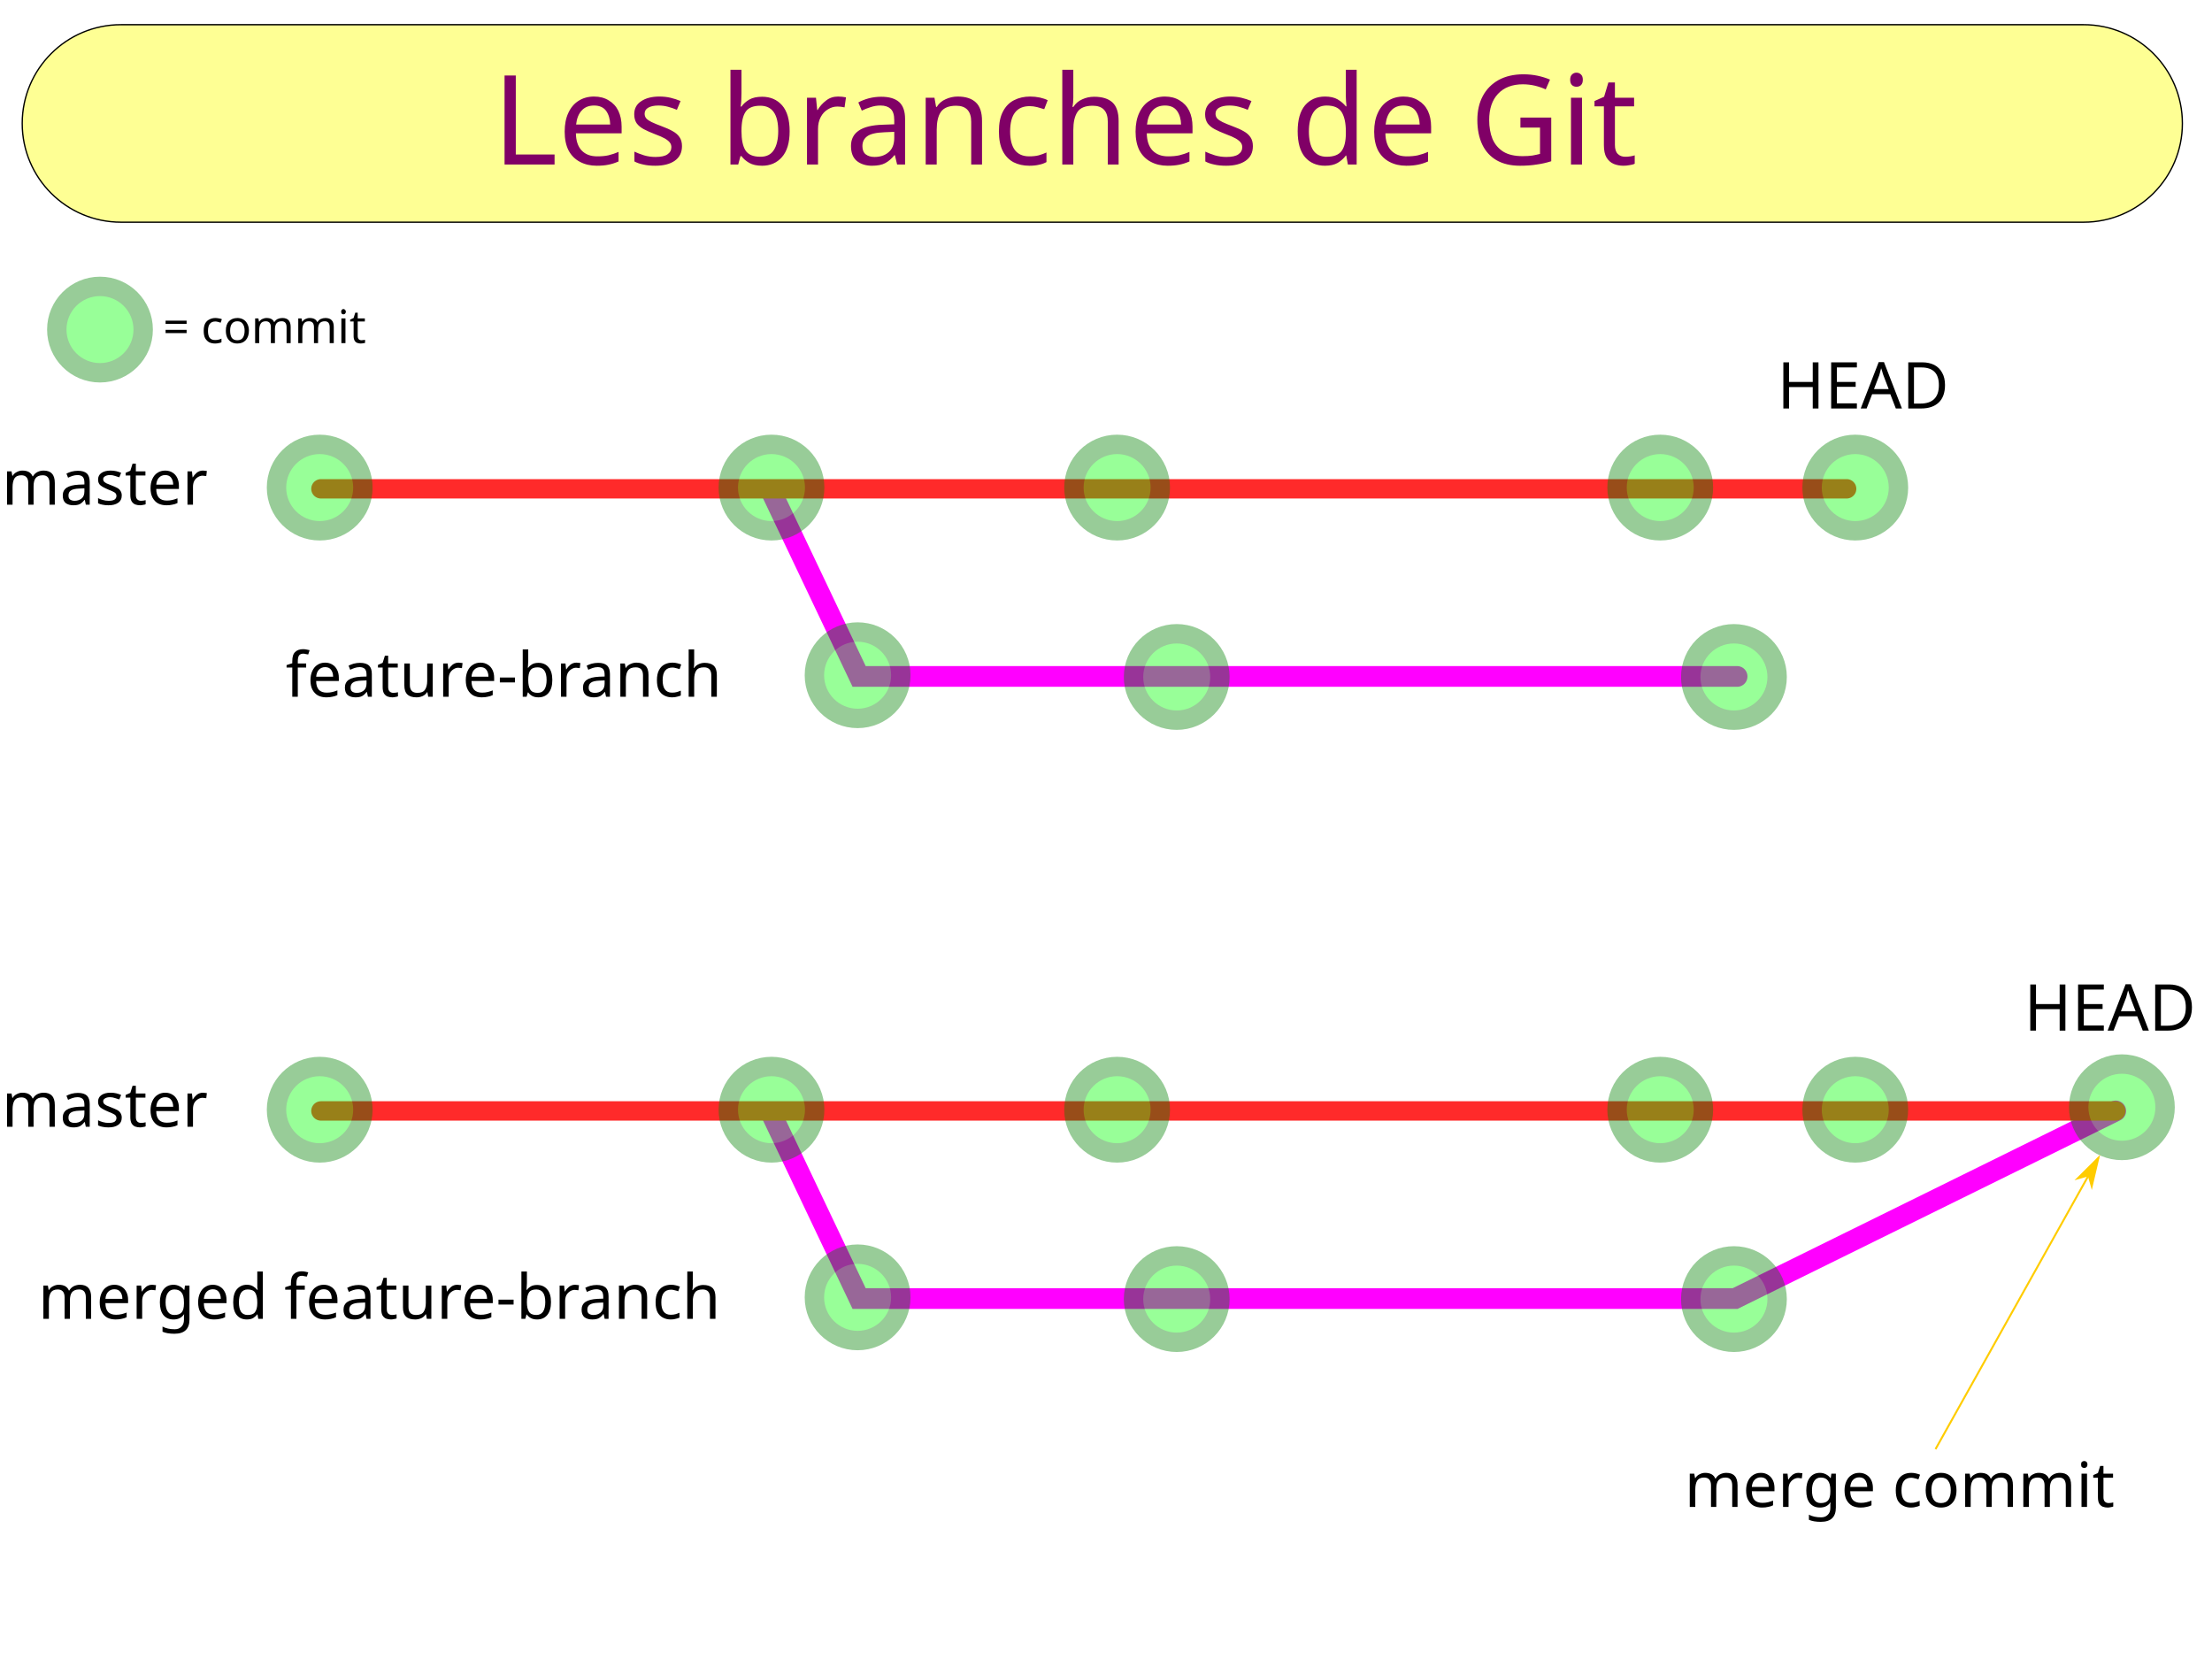
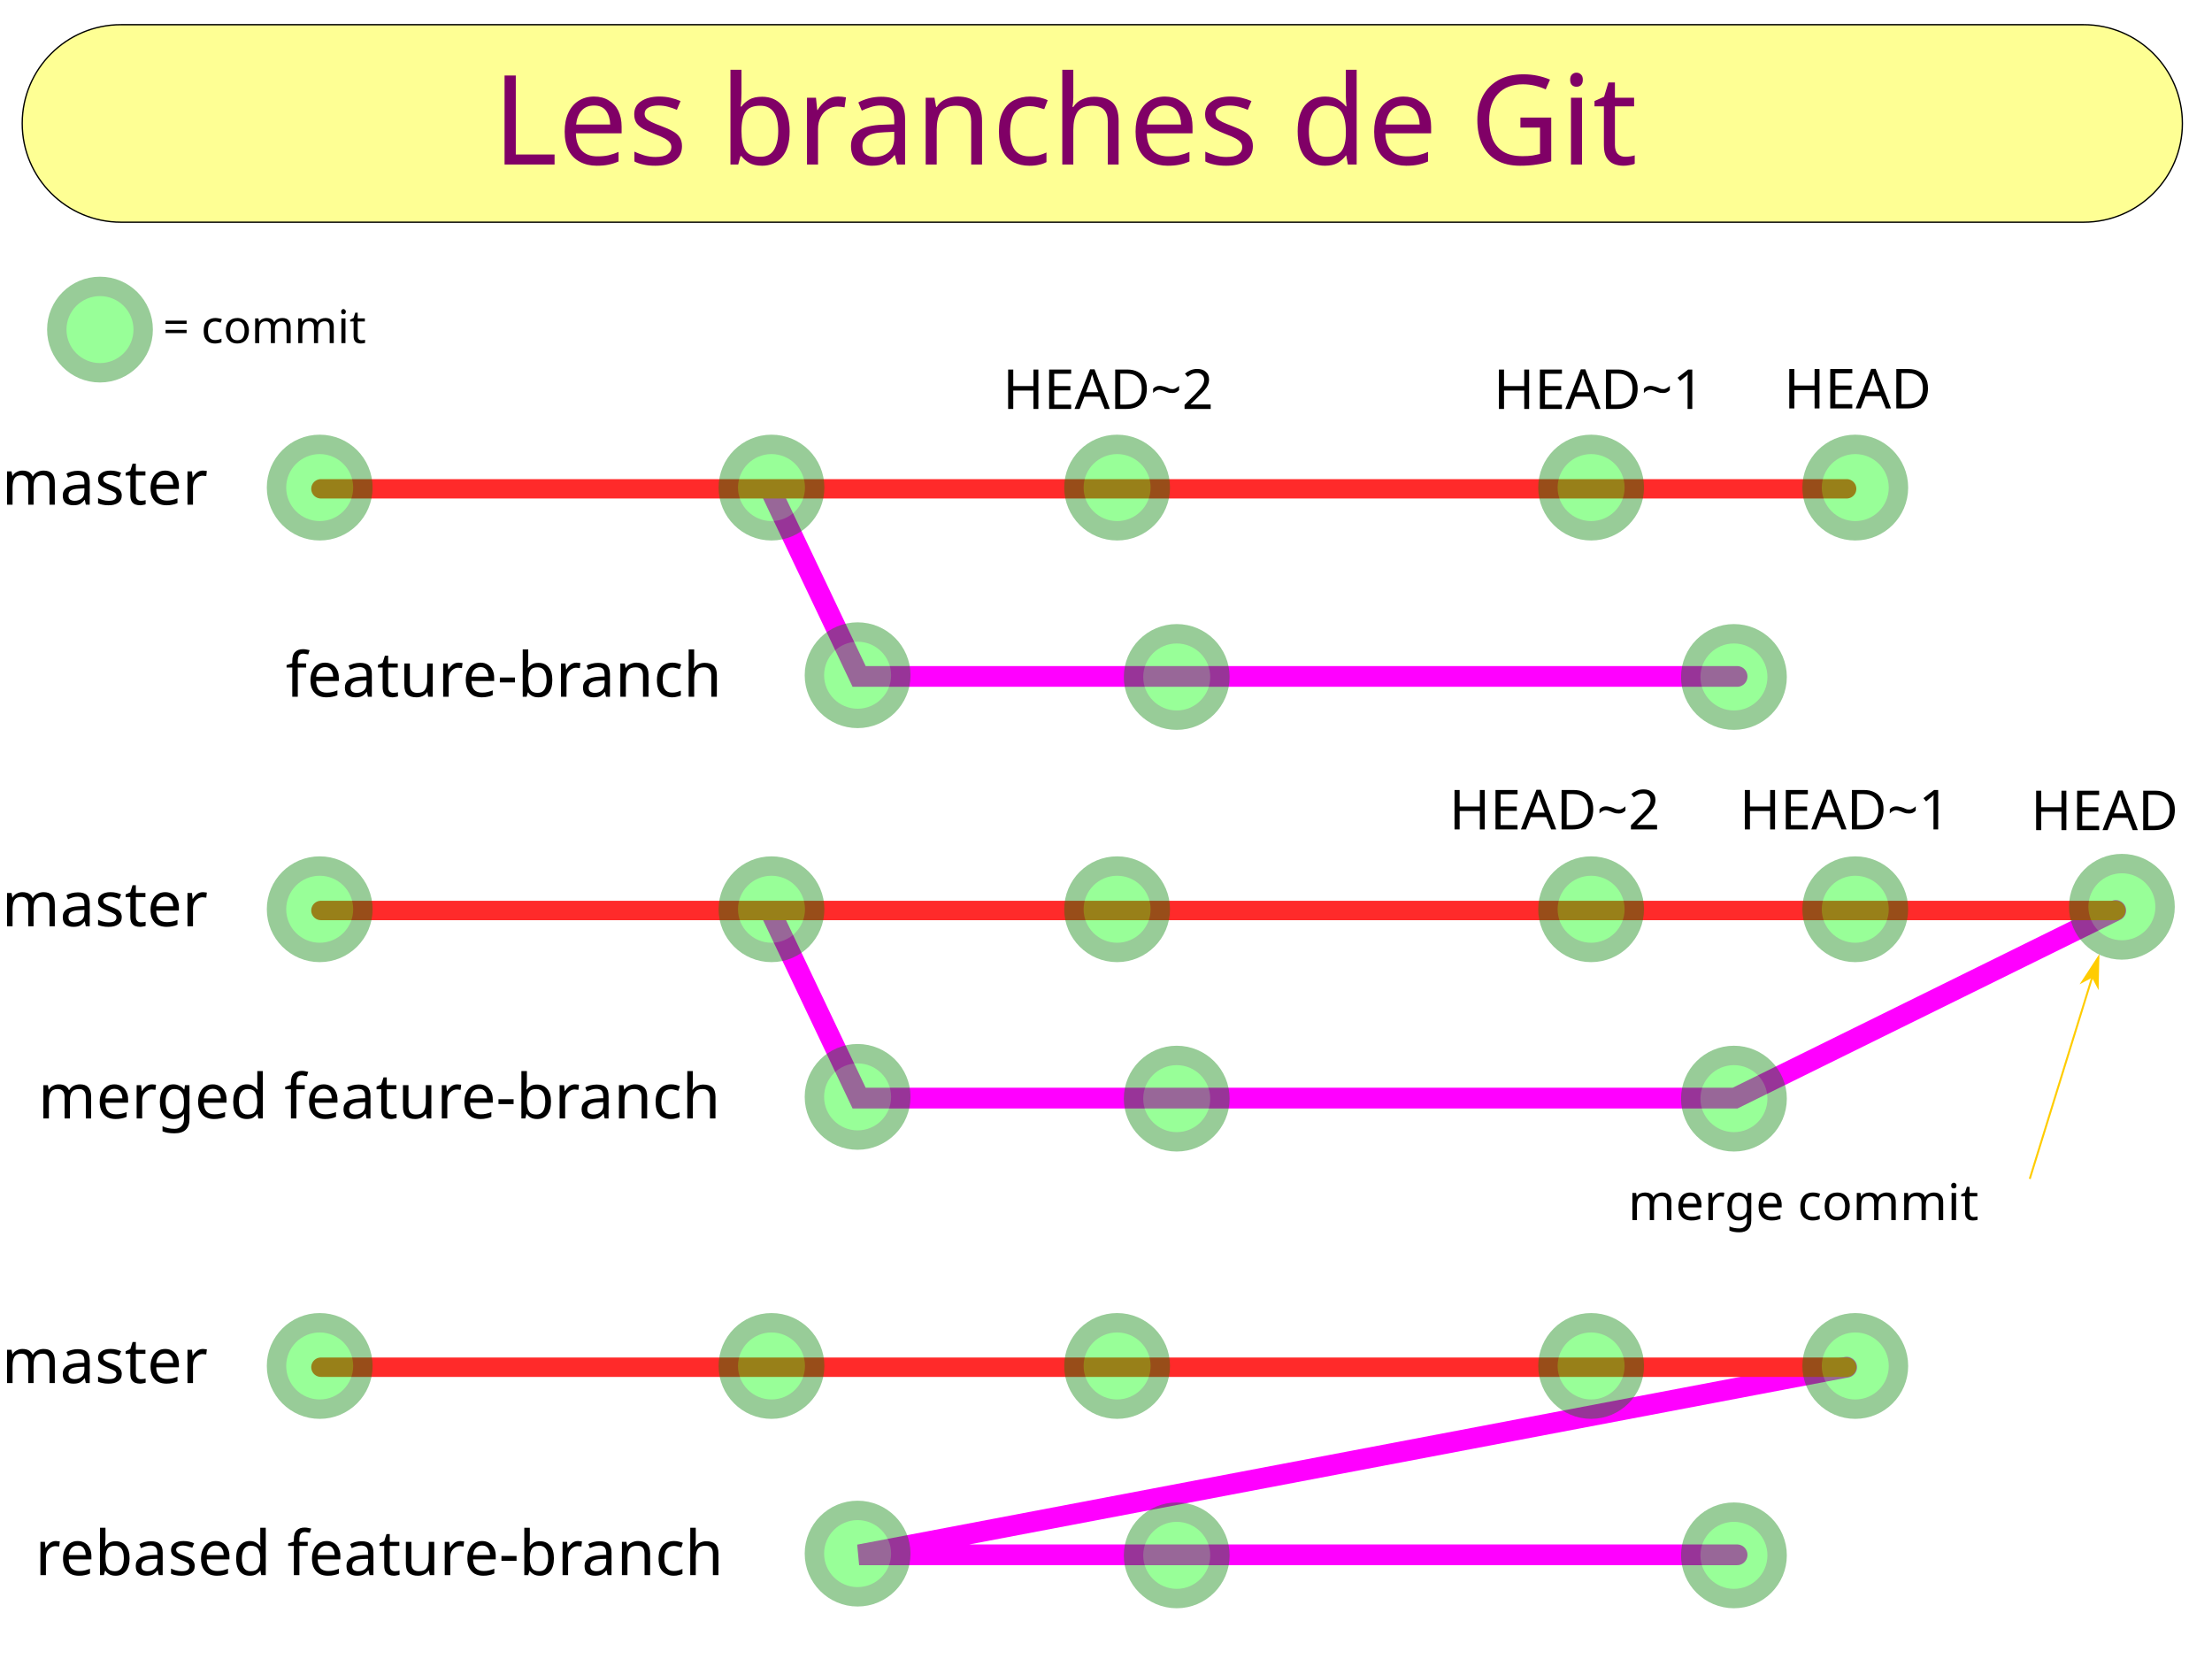
<svg xmlns="http://www.w3.org/2000/svg" xmlns:xlink="http://www.w3.org/1999/xlink" id="svg8" version="1.1" viewBox="0 0 169.333 127" height="480" width="640">
  <defs id="defs2">
    <marker style="overflow:visible;" id="Arrow1Lend" refX="0.0" refY="0.0" orient="auto">
      <path transform="scale(0.8) rotate(180) translate(12.5,0)" style="fill-rule:evenodd;stroke:#ffcc00;stroke-width:1pt;stroke-opacity:1;fill:#ffcc00;fill-opacity:1" d="M 0.0,0.0 L 5.0,-5.0 L -12.5,0.0 L 5.0,5.0 L 0.0,0.0 z " id="path1723" />
    </marker>
  </defs>
  <g id="layer1">
    <rect ry="7.56" y="1.89" x="1.701" height="15.119" width="165.365" id="rect837" style="opacity:1;fill:#feff94;fill-opacity:1;stroke:#000000;stroke-width:0.1" />
    <text id="text835" y="12.594" x="37.703" style="font-size:9.525px;line-height:1.25;font-family:Verdana;-inkscape-font-specification:Verdana;letter-spacing:0px;word-spacing:0px;fill:#800066;stroke-width:0.265" xml:space="preserve">
      <tspan style="font-size:9.525px;fill:#800066;stroke-width:0.265" y="12.594" x="37.703" id="tspan833">Les branches de Git</tspan>
    </text>
-     <text id="text859" y="31.267" x="136.037" style="font-size:4.939px;line-height:1.25;font-family:Verdana;-inkscape-font-specification:Verdana;letter-spacing:0px;word-spacing:0px;stroke-width:0.265" xml:space="preserve">
-       <tspan style="font-size:4.939px;stroke-width:0.265" y="31.267" x="136.037" id="tspan857">HEAD</tspan>
+     <text id="text859" y="31.267" x="136.566" style="font-size:4.233px;line-height:1.25;font-family:Verdana;-inkscape-font-specification:Verdana;letter-spacing:0px;word-spacing:0px;stroke-width:0.265" xml:space="preserve">
+       <tspan style="font-size:4.233px;stroke-width:0.265" y="31.267" x="136.566" id="tspan857">HEAD</tspan>
    </text>
    <text id="text869" y="38.63" x="11.12" style="font-size:4.763px;line-height:1.25;font-family:Verdana;-inkscape-font-specification:Verdana;text-align:center;letter-spacing:0px;word-spacing:0px;text-anchor:middle;stroke-width:0.265" xml:space="preserve">
      <tspan id="tspan873" style="font-size:4.763px;text-align:center;text-anchor:middle;stroke-width:0.265" y="38.63" x="11.12">master</tspan>
-     </text>
-     <text xml:space="preserve" style="font-size:4.763px;line-height:1.25;font-family:Verdana;-inkscape-font-specification:Verdana;text-align:center;letter-spacing:0px;word-spacing:0px;text-anchor:middle;fill:#000080;stroke-width:0.265" x="-52.842" y="55.683" id="text928">
-       <tspan x="-52.842" y="55.683" style="font-style:italic;font-variant:normal;font-weight:normal;font-stretch:normal;font-size:4.763px;font-family:Verdana;-inkscape-font-specification:'Verdana Italic';text-align:center;text-anchor:middle;fill:#000080;stroke-width:0.265" id="tspan926">Working</tspan>
-       <tspan id="tspan953" x="-52.842" y="61.637" style="font-style:italic;font-variant:normal;font-weight:normal;font-stretch:normal;font-size:4.763px;font-family:Verdana;-inkscape-font-specification:'Verdana Italic';text-align:center;text-anchor:middle;fill:#000080;stroke-width:0.265">directory</tspan>
    </text>
    <text id="text957" y="96.573" x="65.39" style="font-size:6.35px;line-height:1.25;font-family:Verdana;-inkscape-font-specification:Verdana;letter-spacing:0px;word-spacing:0px;stroke-width:0.265" xml:space="preserve">
      <tspan style="stroke-width:0.265" y="96.573" x="65.39" id="tspan955" />
    </text>
    <path id="path1664" d="m 59.043,37.632 6.725,14.151 67.21,0" style="font-variation-settings:normal;opacity:1;vector-effect:none;fill:none;fill-opacity:1;stroke:#ff00ff;stroke-width:1.587;stroke-linecap:round;stroke-linejoin:miter;stroke-miterlimit:4;stroke-dasharray:none;stroke-dashoffset:0;stroke-opacity:1;stop-color:#000000;stop-opacity:1" />
    <path id="path1641" d="m 24.568,37.42 116.795,0" style="font-variation-settings:normal;opacity:1;vector-effect:none;fill:#ff2a2a;fill-opacity:1;stroke:#ff2a2a;stroke-width:1.485;stroke-linecap:round;stroke-linejoin:miter;stroke-miterlimit:4;stroke-dasharray:none;stroke-dashoffset:0;stroke-opacity:1;stop-color:#000000;stop-opacity:1" />
    <circle r="3.307" cy="25.23" cx="7.654" id="path1648" style="opacity:0.403;fill:#00ff00;fill-opacity:1;stroke:#008000;stroke-width:1.485;stroke-linecap:round;stroke-miterlimit:4;stroke-dasharray:none" />
    <use height="100%" width="100%" transform="translate(51.40477,12.09524)" id="use1650" xlink:href="#path1648" y="0" x="0" />
    <use height="100%" width="100%" transform="translate(77.8631,12.09524)" id="use1652" xlink:href="#path1648" y="0" x="0" />
-     <use height="100%" width="100%" transform="translate(119.4405,12.09524)" id="use1654" xlink:href="#path1648" y="0" x="0" />
+     <use height="100%" width="100%" transform="translate(114.1488,12.09524)" id="use1654" xlink:href="#path1648" y="0" x="0" />
    <use height="100%" width="100%" transform="translate(134.3705,12.09524)" id="use1656" xlink:href="#path1648" y="0" x="0" />
    <use height="100%" width="100%" transform="translate(16.81994,12.09524)" id="use1658" xlink:href="#path1648" y="0" x="0" />
    <text id="text1662" y="26.269" x="12.473" style="font-size:3.528px;line-height:1.25;font-family:Verdana;-inkscape-font-specification:Verdana;letter-spacing:0px;word-spacing:0px;stroke-width:0.265" xml:space="preserve">
      <tspan style="stroke-width:0.265" y="26.269" x="12.473" id="tspan1660">= commit</tspan>
    </text>
    <use height="100%" width="100%" transform="translate(57.99749,26.45968)" id="use1666" xlink:href="#path1648" y="0" x="0" />
    <use height="100%" width="100%" transform="translate(82.42646,26.59332)" id="use1668" xlink:href="#path1648" y="0" x="0" />
    <use height="100%" width="100%" transform="translate(125.0821,26.59332)" id="use1670" xlink:href="#path1648" y="0" x="0" />
    <text id="text1678" y="53.336" x="41.653" style="font-size:4.763px;line-height:1.25;font-family:Verdana;-inkscape-font-specification:Verdana;text-align:center;letter-spacing:0px;word-spacing:0px;text-anchor:middle;stroke-width:0.265" xml:space="preserve">
      <tspan id="tspan1676" style="font-size:4.763px;text-align:center;text-anchor:middle;stroke-width:0.265" y="53.336" x="41.653">feature-branch</tspan>
    </text>
-     <text xml:space="preserve" style="font-size:4.763px;line-height:1.25;font-family:Verdana;-inkscape-font-specification:Verdana;text-align:center;letter-spacing:0px;word-spacing:0px;text-anchor:middle;stroke-width:0.265" x="11.12" y="86.255" id="text1682">
-       <tspan x="11.12" y="86.255" style="font-size:4.763px;text-align:center;text-anchor:middle;stroke-width:0.265" id="tspan1680">master</tspan>
+     <text xml:space="preserve" style="font-size:4.763px;line-height:1.25;font-family:Verdana;-inkscape-font-specification:Verdana;text-align:center;letter-spacing:0px;word-spacing:0px;text-anchor:middle;stroke-width:0.265" x="11.12" y="70.91" id="text1682">
+       <tspan x="11.12" y="70.91" style="font-size:4.763px;text-align:center;text-anchor:middle;stroke-width:0.265" id="tspan1680">master</tspan>
    </text>
-     <path style="font-variation-settings:normal;opacity:1;vector-effect:none;fill:none;fill-opacity:1;stroke:#ff00ff;stroke-width:1.587;stroke-linecap:round;stroke-linejoin:miter;stroke-miterlimit:4;stroke-dasharray:none;stroke-dashoffset:0;stroke-opacity:1;stop-color:#000000;stop-opacity:1" d="m 59.043,85.257 6.725,14.151 67.056,0 29.139,-14.363" id="path1684" />
-     <path style="font-variation-settings:normal;opacity:1;vector-effect:none;fill:#ff2a2a;fill-opacity:1;stroke:#ff2a2a;stroke-width:1.485;stroke-linecap:round;stroke-linejoin:miter;stroke-miterlimit:4;stroke-dasharray:none;stroke-dashoffset:0;stroke-opacity:1;stop-color:#000000;stop-opacity:1" d="m 24.568,85.045 137.394,0" id="path1686" />
-     <use x="0" y="0" xlink:href="#path1648" id="use1688" transform="translate(51.40477,59.72027)" width="100%" height="100%" />
-     <use x="0" y="0" xlink:href="#path1648" id="use1690" transform="translate(77.8631,59.72027)" width="100%" height="100%" />
-     <use x="0" y="0" xlink:href="#path1648" id="use1692" transform="translate(119.4405,59.72027)" width="100%" height="100%" />
-     <use x="0" y="0" xlink:href="#path1648" id="use1694" transform="translate(134.3705,59.72027)" width="100%" height="100%" />
-     <use x="0" y="0" xlink:href="#path1648" id="use1696" transform="translate(16.81994,59.72027)" width="100%" height="100%" />
-     <use x="0" y="0" xlink:href="#path1648" id="use1698" transform="translate(57.99749,74.08471)" width="100%" height="100%" />
-     <use x="0" y="0" xlink:href="#path1648" id="use1700" transform="translate(82.42646,74.21835)" width="100%" height="100%" />
-     <use x="0" y="0" xlink:href="#path1648" id="use1702" transform="translate(125.0821,74.21835)" width="100%" height="100%" />
-     <text xml:space="preserve" style="font-size:4.763px;line-height:1.25;font-family:Verdana;-inkscape-font-specification:Verdana;text-align:center;letter-spacing:0px;word-spacing:0px;text-anchor:middle;stroke-width:0.265" x="32.128" y="100.961" id="text1706">
-       <tspan x="32.128" y="100.961" style="font-size:4.763px;text-align:center;text-anchor:middle;stroke-width:0.265" id="tspan1704">merged feature-branch</tspan>
+     <path style="font-variation-settings:normal;opacity:1;vector-effect:none;fill:none;fill-opacity:1;stroke:#ff00ff;stroke-width:1.587;stroke-linecap:round;stroke-linejoin:miter;stroke-miterlimit:4;stroke-dasharray:none;stroke-dashoffset:0;stroke-opacity:1;stop-color:#000000;stop-opacity:1" d="m 59.043,69.911 6.725,14.151 h 67.056 l 29.139,-14.363" id="path1684" />
+     <path style="font-variation-settings:normal;opacity:1;vector-effect:none;fill:#ff2a2a;fill-opacity:1;stroke:#ff2a2a;stroke-width:1.485;stroke-linecap:round;stroke-linejoin:miter;stroke-miterlimit:4;stroke-dasharray:none;stroke-dashoffset:0;stroke-opacity:1;stop-color:#000000;stop-opacity:1" d="M 24.568,69.699 H 161.963" id="path1686" />
+     <use x="0" y="0" xlink:href="#path1648" id="use1688" transform="translate(51.40477,44.37443)" width="100%" height="100%" />
+     <use x="0" y="0" xlink:href="#path1648" id="use1690" transform="translate(77.8631,44.37443)" width="100%" height="100%" />
+     <use x="0" y="0" xlink:href="#path1648" id="use1692" transform="translate(114.1488,44.37443)" width="100%" height="100%" />
+     <use x="0" y="0" xlink:href="#path1648" id="use1694" transform="translate(134.3705,44.37443)" width="100%" height="100%" />
+     <use x="0" y="0" xlink:href="#path1648" id="use1696" transform="translate(16.81994,44.37443)" width="100%" height="100%" />
+     <use x="0" y="0" xlink:href="#path1648" id="use1698" transform="translate(57.99749,58.73887)" width="100%" height="100%" />
+     <use x="0" y="0" xlink:href="#path1648" id="use1700" transform="translate(82.42646,58.8725)" width="100%" height="100%" />
+     <use x="0" y="0" xlink:href="#path1648" id="use1702" transform="translate(125.0821,58.8725)" width="100%" height="100%" />
+     <text xml:space="preserve" style="font-size:4.763px;line-height:1.25;font-family:Verdana;-inkscape-font-specification:Verdana;text-align:center;letter-spacing:0px;word-spacing:0px;text-anchor:middle;stroke-width:0.265" x="32.128" y="85.615" id="text1706">
+       <tspan x="32.128" y="85.615" style="font-size:4.763px;text-align:center;text-anchor:middle;stroke-width:0.265" id="tspan1704">merged feature-branch</tspan>
    </text>
-     <use height="100%" width="100%" transform="translate(154.7812,59.53125)" id="use1708" xlink:href="#path1648" y="0" x="0" />
-     <text xml:space="preserve" style="font-size:4.939px;line-height:1.25;font-family:Verdana;-inkscape-font-specification:Verdana;letter-spacing:0px;word-spacing:0px;stroke-width:0.265" x="154.936" y="78.892" id="text1712">
-       <tspan id="tspan1710" x="154.936" y="78.892" style="font-size:4.939px;stroke-width:0.265">HEAD</tspan>
+     <use height="100%" width="100%" transform="translate(154.7812,44.18541)" id="use1708" xlink:href="#path1648" y="0" x="0" />
+     <text xml:space="preserve" style="font-size:4.233px;line-height:1.25;font-family:Verdana;-inkscape-font-specification:Verdana;letter-spacing:0px;word-spacing:0px;stroke-width:0.265" x="155.465" y="63.546" id="text1712">
+       <tspan id="tspan1710" x="155.465" y="63.546" style="font-size:4.233px;stroke-width:0.265">HEAD</tspan>
    </text>
-     <text id="text1716" y="115.36" x="148.514" style="font-size:4.763px;line-height:1.25;font-family:Verdana;-inkscape-font-specification:Verdana;text-align:center;letter-spacing:0px;word-spacing:0px;text-anchor:middle;stroke-width:0.265" xml:space="preserve">
-       <tspan id="tspan1714" style="font-size:4.763px;text-align:center;text-anchor:middle;stroke-width:0.265" y="115.36" x="148.514">merge commit</tspan>
+     <text id="text1716" y="93.399" x="140.577" style="font-size:3.881px;line-height:1.25;font-family:Verdana;-inkscape-font-specification:Verdana;text-align:center;letter-spacing:0px;word-spacing:0px;text-anchor:middle;stroke-width:0.265" xml:space="preserve">
+       <tspan id="tspan1714" style="font-size:3.881px;text-align:center;text-anchor:middle;stroke-width:0.265" y="93.399" x="140.577">merge commit</tspan>
    </text>
-     <path id="path1718" d="m 148.167,110.936 12.46,-22.283" style="font-variation-settings:normal;opacity:1;vector-effect:none;fill:none;fill-opacity:1;stroke:#ffcc00;stroke-width:0.15;stroke-linecap:butt;stroke-linejoin:miter;stroke-miterlimit:4;stroke-dasharray:none;stroke-dashoffset:0;stroke-opacity:1;marker-end:url(#Arrow1Lend);stop-color:#000000;stop-opacity:1" />
+     <path id="path1718" d="m 155.383,90.245 5.244,-16.938" style="font-variation-settings:normal;opacity:1;vector-effect:none;fill:none;fill-opacity:1;stroke:#ffcc00;stroke-width:0.15;stroke-linecap:butt;stroke-linejoin:miter;stroke-miterlimit:4;stroke-dasharray:none;stroke-dashoffset:0;stroke-opacity:1;marker-end:url(#Arrow1Lend);stop-color:#000000;stop-opacity:1" />
+     <text xml:space="preserve" style="font-size:4.233px;line-height:1.25;font-family:Verdana;-inkscape-font-specification:Verdana;letter-spacing:0px;word-spacing:0px;stroke-width:0.265" x="114.341" y="31.305" id="text1540">
+       <tspan id="tspan1538" x="114.341" y="31.305" style="font-size:4.233px;stroke-width:0.265">HEAD~1</tspan>
+     </text>
+     <text id="text1544" y="31.305" x="76.771" style="font-size:4.233px;line-height:1.25;font-family:Verdana;-inkscape-font-specification:Verdana;letter-spacing:0px;word-spacing:0px;stroke-width:0.265" xml:space="preserve">
+       <tspan style="font-size:4.233px;stroke-width:0.265" y="31.305" x="76.771" id="tspan1542">HEAD~2</tspan>
+     </text>
+     <text id="text1548" y="63.49" x="133.165" style="font-size:4.233px;line-height:1.25;font-family:Verdana;-inkscape-font-specification:Verdana;letter-spacing:0px;word-spacing:0px;stroke-width:0.265" xml:space="preserve">
+       <tspan style="font-size:4.233px;stroke-width:0.265" y="63.49" x="133.165" id="tspan1546">HEAD~1</tspan>
+     </text>
+     <text xml:space="preserve" style="font-size:4.233px;line-height:1.25;font-family:Verdana;-inkscape-font-specification:Verdana;letter-spacing:0px;word-spacing:0px;stroke-width:0.265" x="110.94" y="63.49" id="text1552">
+       <tspan id="tspan1550" x="110.94" y="63.49" style="font-size:4.233px;stroke-width:0.265">HEAD~2</tspan>
+     </text>
+     <text xml:space="preserve" style="font-size:4.763px;line-height:1.25;font-family:Verdana;-inkscape-font-specification:Verdana;text-align:center;letter-spacing:0px;word-spacing:0px;text-anchor:middle;stroke-width:0.265" x="11.12" y="105.872" id="text910">
+       <tspan x="11.12" y="105.872" style="font-size:4.763px;text-align:center;text-anchor:middle;stroke-width:0.265" id="tspan908">master</tspan>
+     </text>
+     <path style="font-variation-settings:normal;opacity:1;vector-effect:none;fill:none;fill-opacity:1;stroke:#ff00ff;stroke-width:1.587;stroke-linecap:round;stroke-linejoin:miter;stroke-miterlimit:4;stroke-dasharray:none;stroke-dashoffset:0;stroke-opacity:1;stop-color:#000000;stop-opacity:1" d="m 141.363,104.662 -75.595,14.363 h 67.21" id="path912" />
+     <path style="font-variation-settings:normal;opacity:1;vector-effect:none;fill:#ff2a2a;fill-opacity:1;stroke:#ff2a2a;stroke-width:1.485;stroke-linecap:round;stroke-linejoin:miter;stroke-miterlimit:4;stroke-dasharray:none;stroke-dashoffset:0;stroke-opacity:1;stop-color:#000000;stop-opacity:1" d="M 24.568,104.662 H 141.363" id="path914" />
+     <use x="0" y="0" xlink:href="#path1648" id="use916" transform="translate(51.40477,79.33722)" width="100%" height="100%" />
+     <use x="0" y="0" xlink:href="#path1648" id="use918" transform="translate(77.8631,79.33722)" width="100%" height="100%" />
+     <use x="0" y="0" xlink:href="#path1648" id="use920" transform="translate(114.1488,79.33722)" width="100%" height="100%" />
+     <use x="0" y="0" xlink:href="#path1648" id="use922" transform="translate(134.3705,79.33722)" width="100%" height="100%" />
+     <use x="0" y="0" xlink:href="#path1648" id="use924" transform="translate(16.81994,79.33722)" width="100%" height="100%" />
+     <use x="0" y="0" xlink:href="#path1648" id="use926" transform="translate(57.99749,93.70167)" width="100%" height="100%" />
+     <use x="0" y="0" xlink:href="#path1648" id="use928" transform="translate(82.42646,93.8353)" width="100%" height="100%" />
+     <use x="0" y="0" xlink:href="#path1648" id="use930" transform="translate(125.0821,93.8353)" width="100%" height="100%" />
+     <text xml:space="preserve" style="font-size:4.763px;line-height:1.25;font-family:Verdana;-inkscape-font-specification:Verdana;text-align:center;letter-spacing:0px;word-spacing:0px;text-anchor:middle;stroke-width:0.265" x="32.128" y="120.577" id="text934">
+       <tspan x="32.128" y="120.577" style="font-size:4.763px;text-align:center;text-anchor:middle;stroke-width:0.265" id="tspan932">rebased feature-branch</tspan>
+     </text>
  </g>
</svg>
